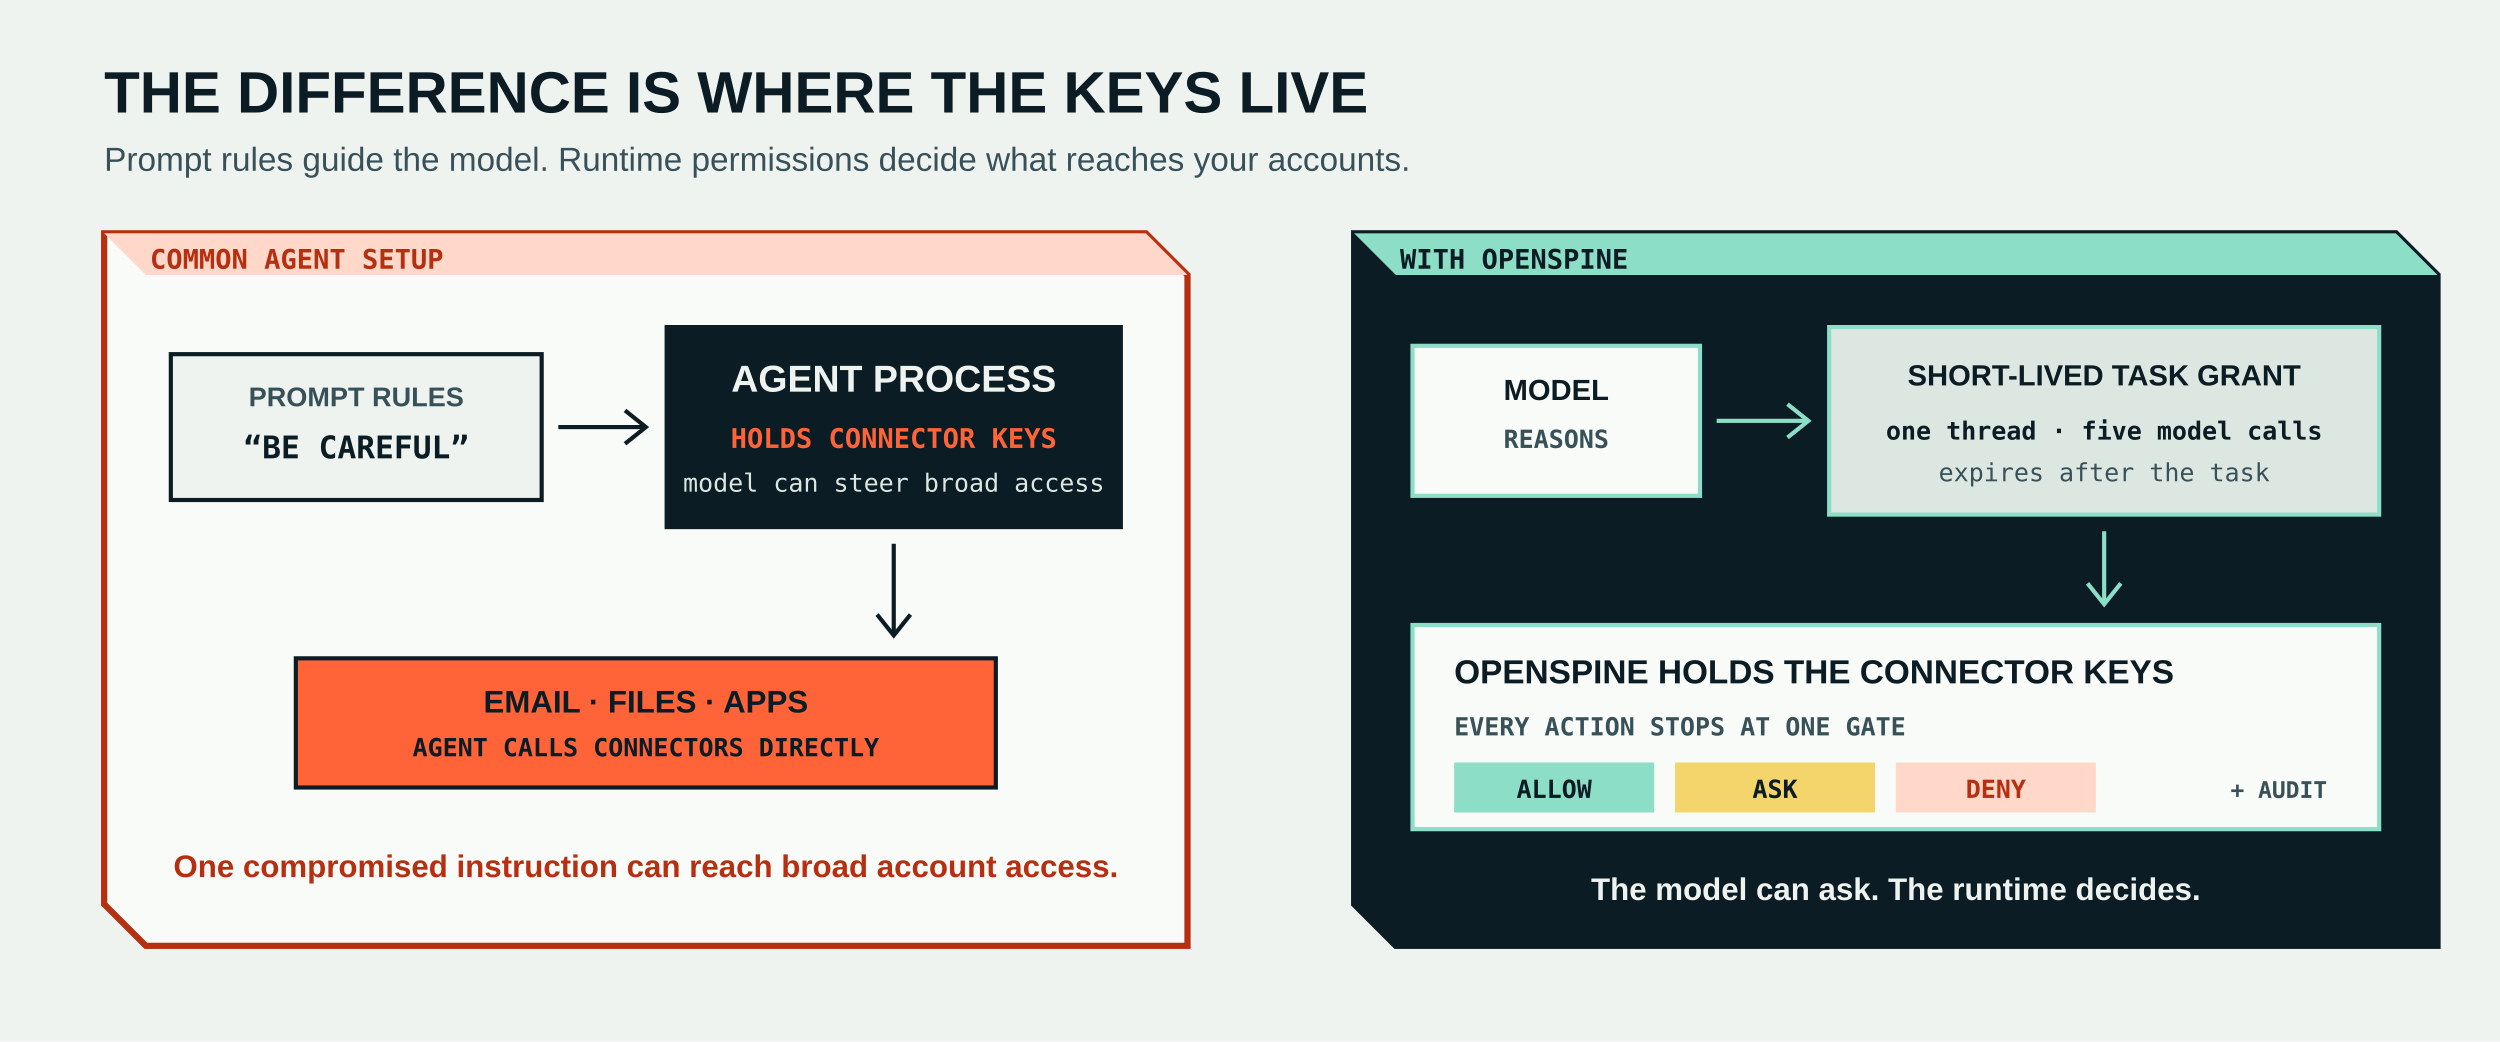
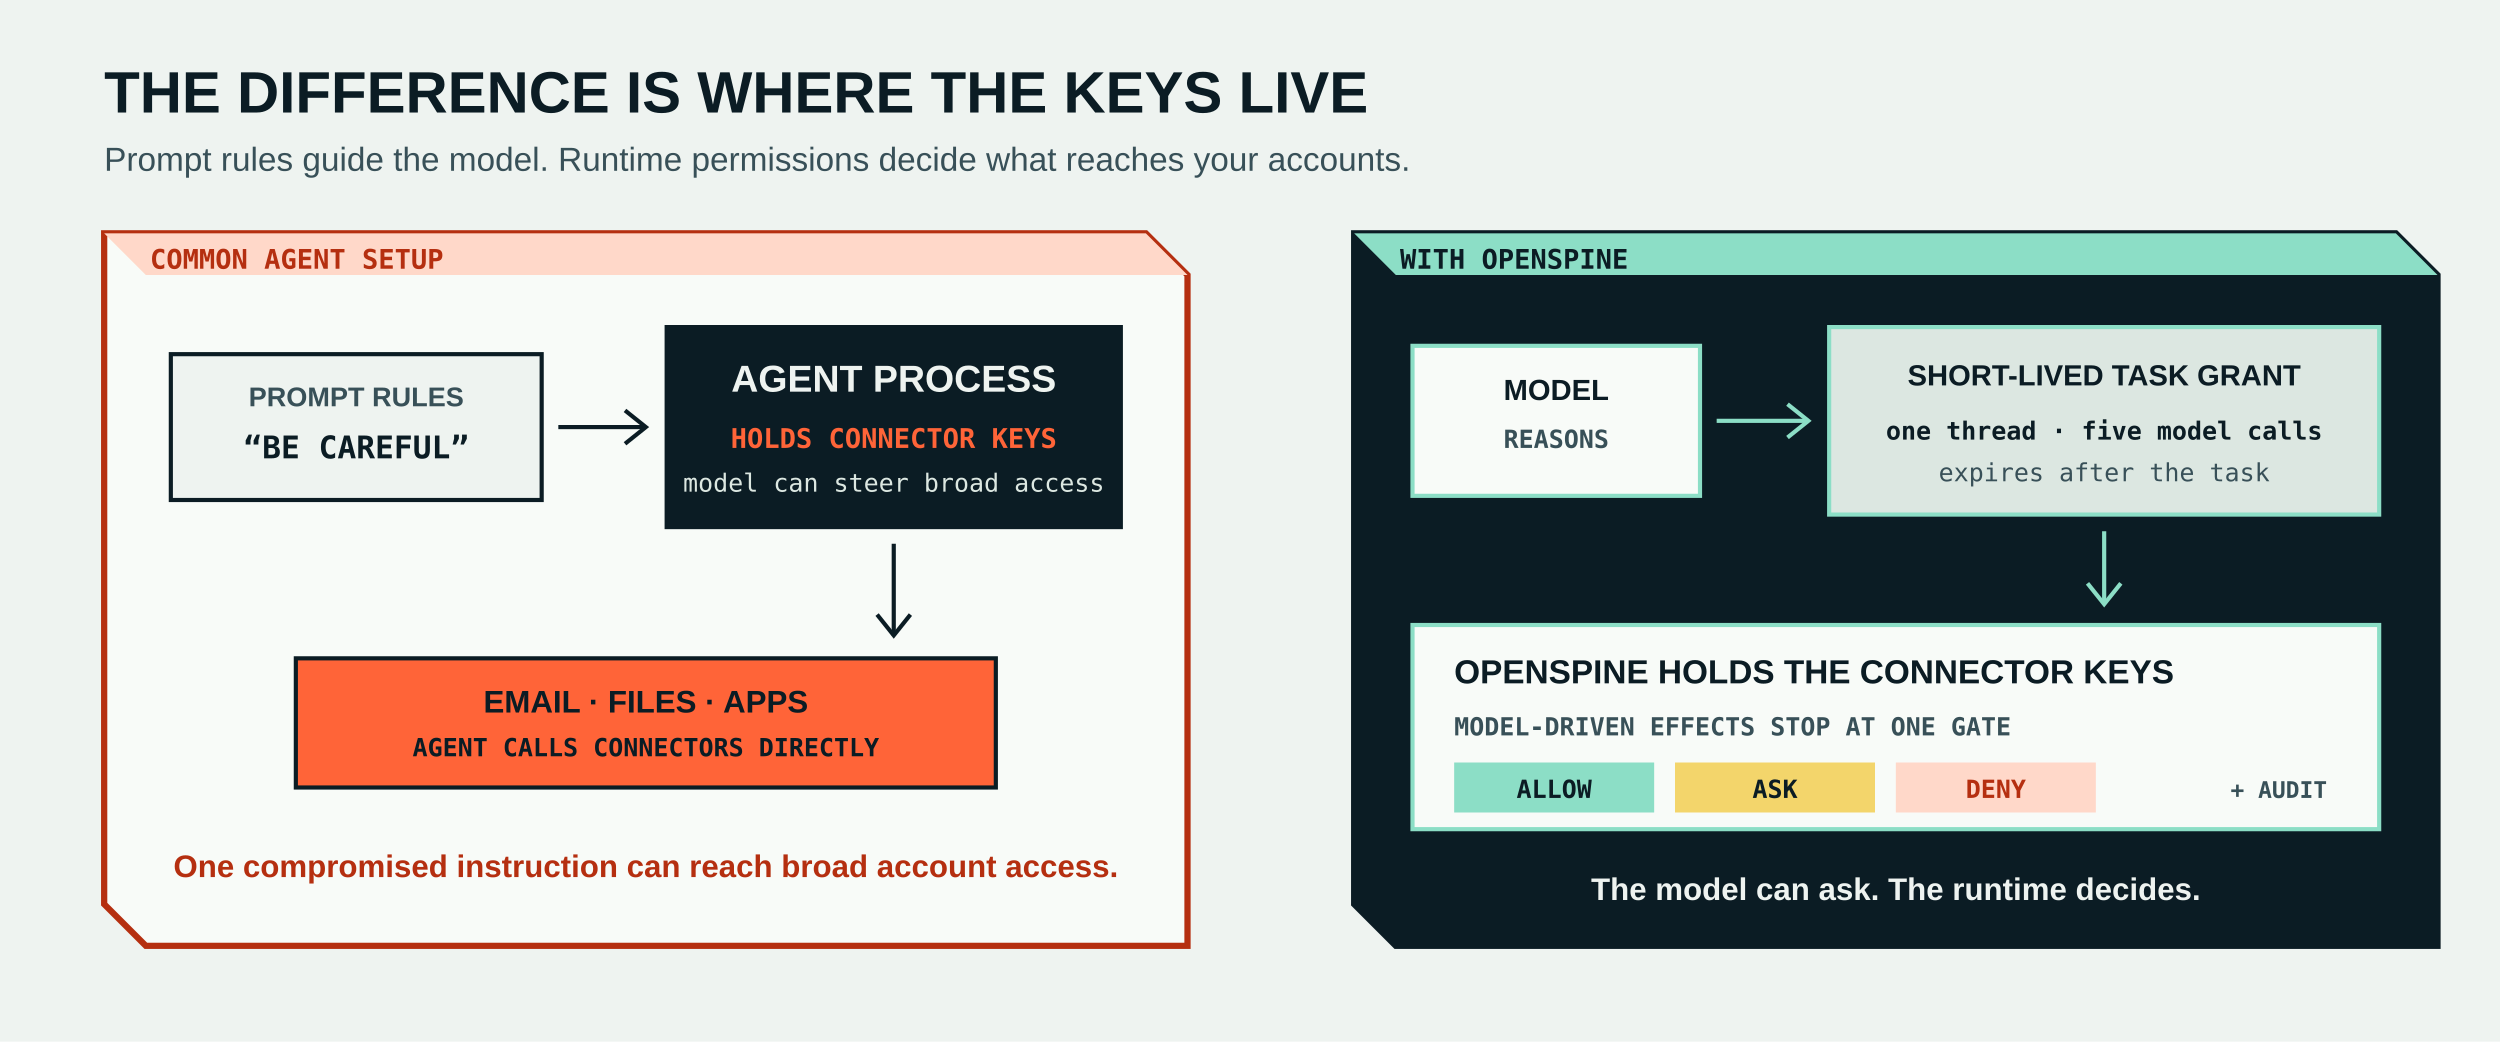
<svg xmlns="http://www.w3.org/2000/svg" width="1200" height="500" viewBox="0 0 1200 500" role="img" aria-labelledby="title desc">
  <rect width="1200" height="500" fill="#eef3f0" />
  <g font-family="Arial, sans-serif" fill="#0b1c24">
    <text x="50" y="54" font-size="28" font-weight="900">THE DIFFERENCE IS WHERE THE KEYS LIVE</text>
    <text x="50" y="82" font-size="16" fill="#385058">Prompt rules guide the model. Runtime permissions decide what reaches your accounts.</text>
  </g>
  <g transform="translate(50 112)">
    <path d="M0 0h500l20 20v322H20L0 322z" fill="#f8fbf8" stroke="#b52f10" stroke-width="3" />
    <path d="M0 0h500l20 20H20L0 0z" fill="#ffd8c9" />
    <text x="22" y="17" font-family="monospace" font-size="13" font-weight="700" fill="#b52f10">COMMON AGENT SETUP</text>
    <rect x="32" y="58" width="178" height="70" fill="#eef3f0" stroke="#0b1c24" stroke-width="2" />
    <text x="121" y="83" text-anchor="middle" font-family="Arial, sans-serif" font-size="13" font-weight="700" fill="#385058">PROMPT RULES</text>
    <text x="121" y="108" text-anchor="middle" font-family="monospace" font-size="15" font-weight="700" fill="#0b1c24">“BE CAREFUL”</text>
    <path d="M218 93h42" stroke="#0b1c24" stroke-width="2" />
    <path d="m250 85 10 8-10 8" fill="none" stroke="#0b1c24" stroke-width="2" />
    <rect x="270" y="45" width="218" height="96" fill="#0b1c24" stroke="#0b1c24" stroke-width="2" />
    <text x="379" y="76" text-anchor="middle" font-family="Arial, sans-serif" font-size="18" font-weight="900" fill="#eef3f0">AGENT PROCESS</text>
    <text x="379" y="103" text-anchor="middle" font-family="monospace" font-size="13" font-weight="700" fill="#ff6438">HOLDS CONNECTOR KEYS</text>
    <text x="379" y="124" text-anchor="middle" font-family="monospace" font-size="12" fill="#dce7e1">model can steer broad access</text>
    <path d="M379 149v44" stroke="#0b1c24" stroke-width="2" />
    <path d="m371 183 8 10 8-10" fill="none" stroke="#0b1c24" stroke-width="2" />
    <rect x="92" y="204" width="336" height="62" fill="#ff6438" stroke="#0b1c24" stroke-width="2" />
    <text x="260" y="230" text-anchor="middle" font-family="Arial, sans-serif" font-size="15" font-weight="900" fill="#0b1c24">EMAIL · FILES · APPS</text>
    <text x="260" y="251" text-anchor="middle" font-family="monospace" font-size="12" font-weight="700" fill="#0b1c24">AGENT CALLS CONNECTORS DIRECTLY</text>
    <text x="260" y="309" text-anchor="middle" font-family="Arial, sans-serif" font-size="15" font-weight="700" fill="#b52f10">One compromised instruction can reach broad account access.</text>
  </g>
  <g transform="translate(650 112)">
    <path d="M0 0h500l20 20v322H20L0 322z" fill="#0b1c24" stroke="#0b1c24" stroke-width="3" />
    <path d="M0 0h500l20 20H20L0 0z" fill="#8cdec6" />
    <text x="22" y="17" font-family="monospace" font-size="13" font-weight="700" fill="#0b1c24">WITH OPENSPINE</text>
    <rect x="28" y="54" width="138" height="72" fill="#f8fbf8" stroke="#8cdec6" stroke-width="2" />
    <text x="97" y="80" text-anchor="middle" font-family="Arial, sans-serif" font-size="14" font-weight="900" fill="#0b1c24">MODEL</text>
    <text x="97" y="103" text-anchor="middle" font-family="monospace" font-size="12" font-weight="700" fill="#385058">REASONS</text>
    <path d="M174 90h44" stroke="#8cdec6" stroke-width="2" />
    <path d="m208 82 10 8-10 8" fill="none" stroke="#8cdec6" stroke-width="2" />
    <rect x="228" y="45" width="264" height="90" fill="#dce7e1" stroke="#8cdec6" stroke-width="2" />
    <text x="360" y="73" text-anchor="middle" font-family="Arial, sans-serif" font-size="14" font-weight="900" fill="#0b1c24">SHORT-LIVED TASK GRANT</text>
    <text x="360" y="99" text-anchor="middle" font-family="monospace" font-size="12" font-weight="700" fill="#0b1c24">one thread · five model calls</text>
    <text x="360" y="119" text-anchor="middle" font-family="monospace" font-size="12" fill="#385058">expires after the task</text>
    <path d="M360 143v35" stroke="#8cdec6" stroke-width="2" />
    <path d="m352 168 8 10 8-10" fill="none" stroke="#8cdec6" stroke-width="2" />
    <rect x="28" y="188" width="464" height="98" fill="#f8fbf8" stroke="#8cdec6" stroke-width="2" />
    <text x="48" y="216" font-family="Arial, sans-serif" font-size="16" font-weight="900" fill="#0b1c24">OPENSPINE HOLDS THE CONNECTOR KEYS</text>
-     <text x="48" y="241" font-family="monospace" font-size="12" font-weight="700" fill="#385058">EVERY ACTION STOPS AT ONE GATE</text>
+     <text x="48" y="241" font-family="monospace" font-size="12" font-weight="700" fill="#385058">MODEL-DRIVEN EFFECTS STOP AT ONE GATE</text>
    <rect x="48" y="254" width="96" height="24" fill="#8cdec6" />
    <text x="96" y="271" text-anchor="middle" font-family="monospace" font-size="12" font-weight="700" fill="#0b1c24">ALLOW</text>
    <rect x="154" y="254" width="96" height="24" fill="#f3d56b" />
    <text x="202" y="271" text-anchor="middle" font-family="monospace" font-size="12" font-weight="700" fill="#0b1c24">ASK</text>
    <rect x="260" y="254" width="96" height="24" fill="#ffd8c9" />
    <text x="308" y="271" text-anchor="middle" font-family="monospace" font-size="12" font-weight="700" fill="#b52f10">DENY</text>
    <text x="467" y="271" text-anchor="end" font-family="monospace" font-size="11" font-weight="700" fill="#385058">+ AUDIT</text>
    <text x="260" y="320" text-anchor="middle" font-family="Arial, sans-serif" font-size="15" font-weight="700" fill="#eef3f0">The model can ask. The runtime decides.</text>
  </g>
</svg>
